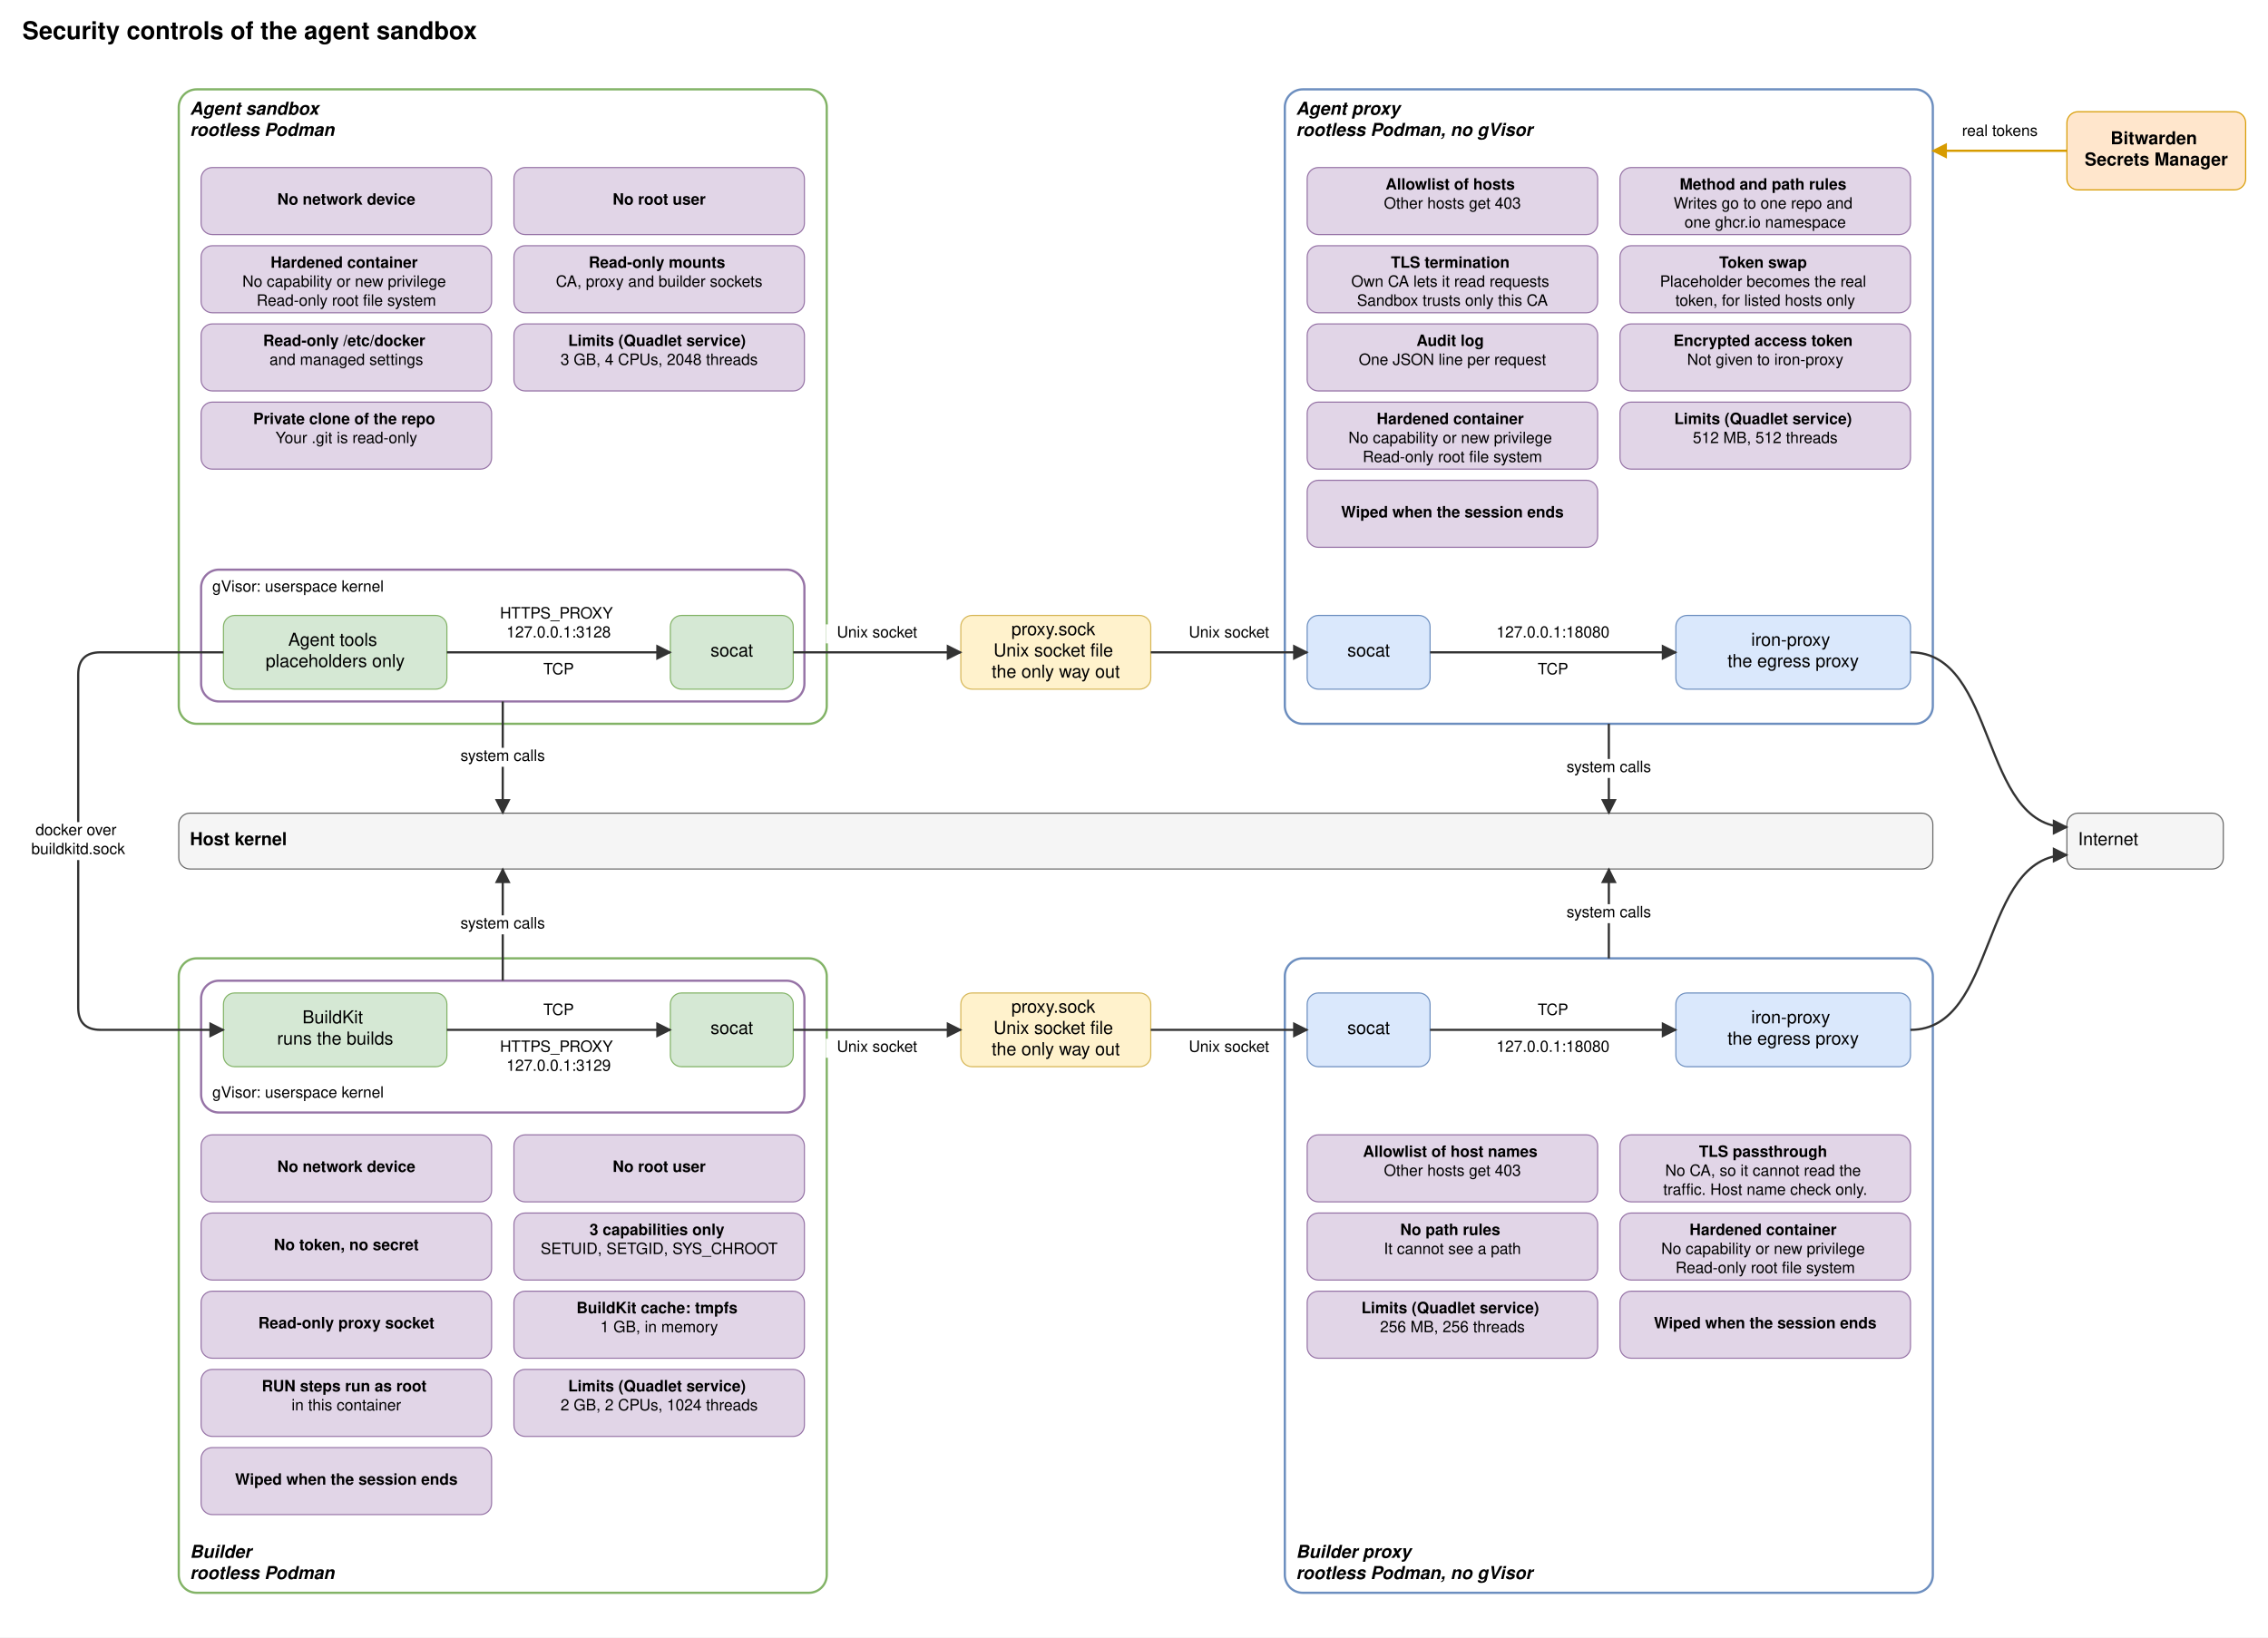
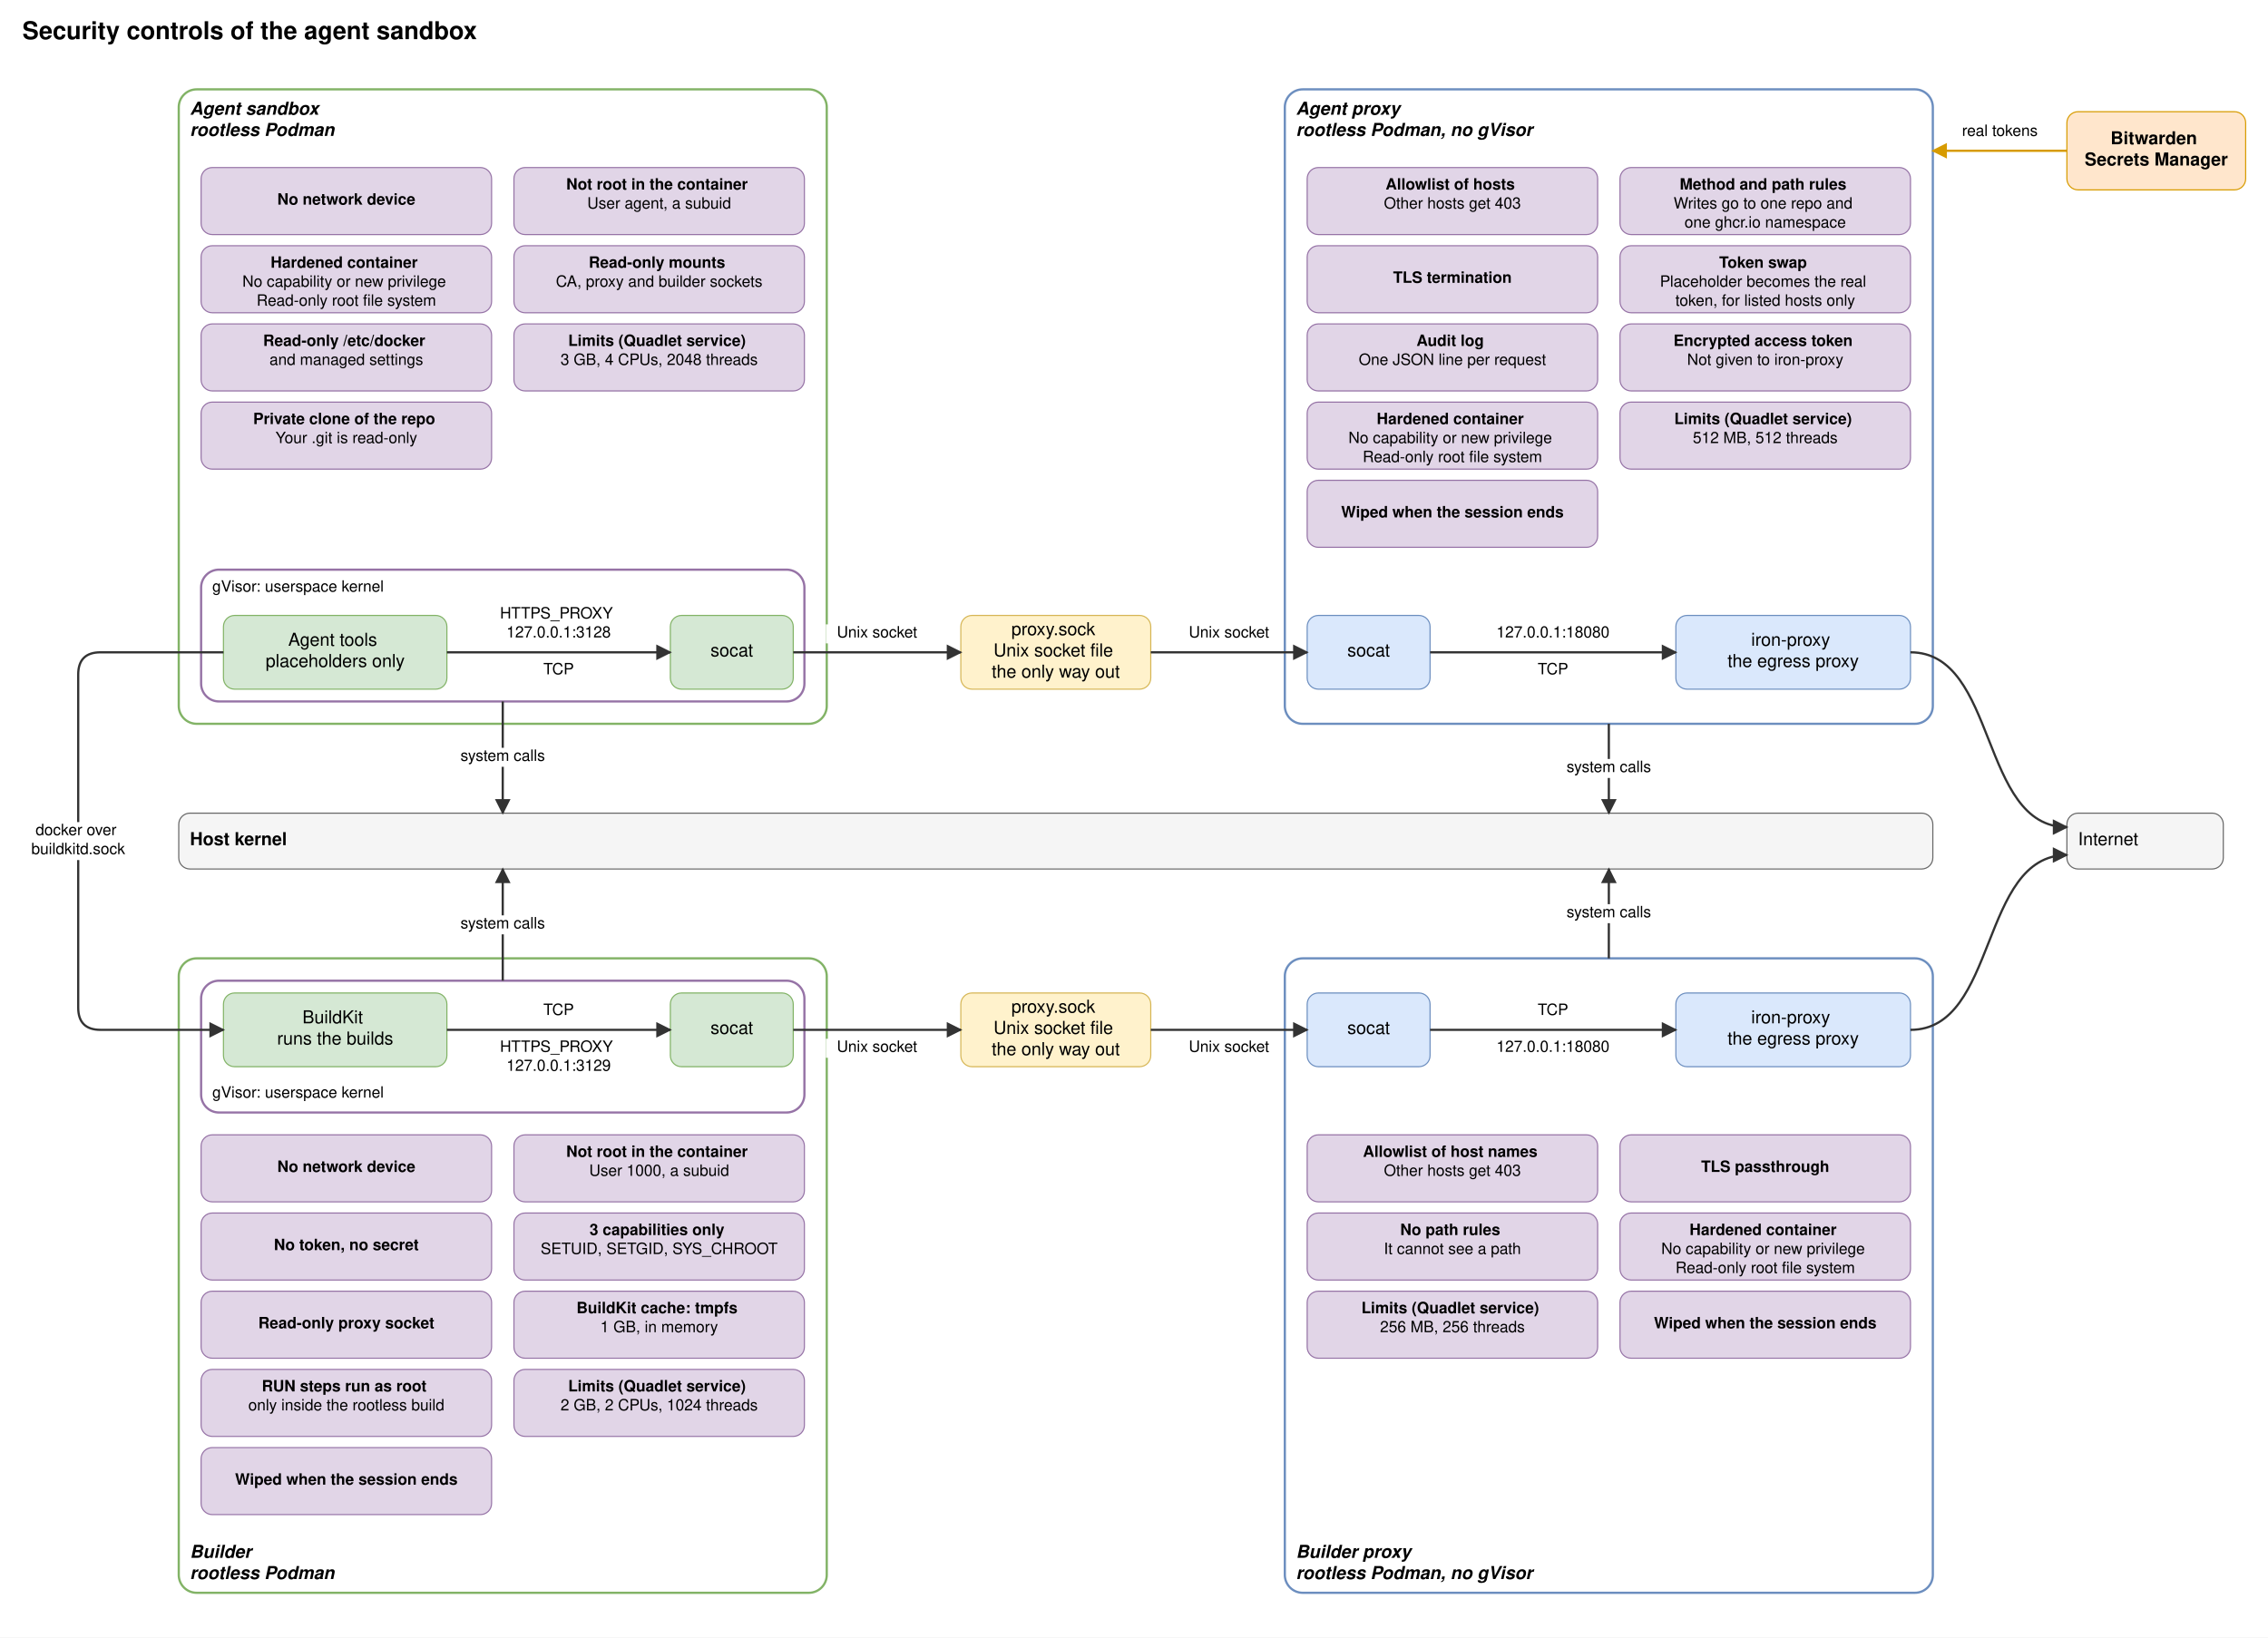
<svg xmlns="http://www.w3.org/2000/svg" width="2030" height="1466" viewBox="0 0 2030 1466" font-family="Helvetica, Arial, sans-serif" fill="#000000">
  <defs>
    <marker id="a-dark" viewBox="0 0 10 10" refX="9" refY="5" markerWidth="7" markerHeight="7" markerUnits="strokeWidth" orient="auto">
      <path d="M0 0 L10 5 L0 10 z" fill="#333333" />
    </marker>
    <marker id="a-orange" viewBox="0 0 10 10" refX="9" refY="5" markerWidth="7" markerHeight="7" markerUnits="strokeWidth" orient="auto">
      <path d="M0 0 L10 5 L0 10 z" fill="#d79b00" />
    </marker>
  </defs>
  <rect width="2030" height="1466" fill="#ffffff" />
  <text x="20" y="30" dominant-baseline="central" font-size="22" font-weight="bold">Security controls of the agent sandbox</text>
  <rect x="1150" y="80" width="580" height="568" rx="16" fill="#ffffff" stroke="#6c8ebf" stroke-width="2" />
  <text x="1160" y="97.5" text-anchor="start" dominant-baseline="central" font-size="16" font-weight="bold" font-style="italic">
    <tspan x="1160" dy="0">Agent proxy</tspan>
    <tspan x="1160" dy="19">rootless Podman, no gVisor</tspan>
  </text>
  <rect x="1170" y="551" width="110" height="66" rx="10" fill="#dae8fc" stroke="#6c8ebf" stroke-width="1" />
  <text x="1225.0" y="584.0" text-anchor="middle" dominant-baseline="central" font-size="16">
    <tspan x="1225.0" dy="0">socat</tspan>
  </text>
  <rect x="1170" y="150" width="260" height="60" rx="10" fill="#e1d5e7" stroke="#9673a6" stroke-width="1" />
  <text x="1300.0" y="166.5" text-anchor="middle" dominant-baseline="central" font-size="14">
    <tspan x="1300.0" dy="0" font-weight="bold">Allowlist of hosts</tspan>
    <tspan x="1300.0" dy="17">Other hosts get 403</tspan>
  </text>
  <rect x="1450" y="150" width="260" height="60" rx="10" fill="#e1d5e7" stroke="#9673a6" stroke-width="1" />
  <text x="1580.0" y="166.5" text-anchor="middle" dominant-baseline="central" font-size="14">
    <tspan x="1580.0" dy="0" font-weight="bold">Method and path rules</tspan>
    <tspan x="1580.0" dy="17">Writes go to one repo and</tspan>
    <tspan x="1580.0" dy="17">one ghcr.io namespace</tspan>
  </text>
  <rect x="1170" y="220" width="260" height="60" rx="10" fill="#e1d5e7" stroke="#9673a6" stroke-width="1" />
-   <text x="1300.0" y="236.5" text-anchor="middle" dominant-baseline="central" font-size="14">
+   <text x="1300.0" y="250.0" text-anchor="middle" dominant-baseline="central" font-size="14">
    <tspan x="1300.0" dy="0" font-weight="bold">TLS termination</tspan>
-     <tspan x="1300.0" dy="17">Own CA lets it read requests</tspan>
-     <tspan x="1300.0" dy="17">Sandbox trusts only this CA</tspan>
  </text>
  <rect x="1450" y="220" width="260" height="60" rx="10" fill="#e1d5e7" stroke="#9673a6" stroke-width="1" />
  <text x="1580.0" y="236.5" text-anchor="middle" dominant-baseline="central" font-size="14">
    <tspan x="1580.0" dy="0" font-weight="bold">Token swap</tspan>
    <tspan x="1580.0" dy="17">Placeholder becomes the real</tspan>
    <tspan x="1580.0" dy="17">token, for listed hosts only</tspan>
  </text>
  <rect x="1170" y="290" width="260" height="60" rx="10" fill="#e1d5e7" stroke="#9673a6" stroke-width="1" />
  <text x="1300.0" y="306.5" text-anchor="middle" dominant-baseline="central" font-size="14">
    <tspan x="1300.0" dy="0" font-weight="bold">Audit log</tspan>
    <tspan x="1300.0" dy="17">One JSON line per request</tspan>
  </text>
  <rect x="1450" y="290" width="260" height="60" rx="10" fill="#e1d5e7" stroke="#9673a6" stroke-width="1" />
  <text x="1580.0" y="306.5" text-anchor="middle" dominant-baseline="central" font-size="14">
    <tspan x="1580.0" dy="0" font-weight="bold">Encrypted access token</tspan>
    <tspan x="1580.0" dy="17">Not given to iron-proxy</tspan>
  </text>
  <rect x="1170" y="360" width="260" height="60" rx="10" fill="#e1d5e7" stroke="#9673a6" stroke-width="1" />
  <text x="1300.0" y="376.5" text-anchor="middle" dominant-baseline="central" font-size="14">
    <tspan x="1300.0" dy="0" font-weight="bold">Hardened container</tspan>
    <tspan x="1300.0" dy="17">No capability or new privilege</tspan>
    <tspan x="1300.0" dy="17">Read-only root file system</tspan>
  </text>
  <rect x="1450" y="360" width="260" height="60" rx="10" fill="#e1d5e7" stroke="#9673a6" stroke-width="1" />
  <text x="1580.0" y="376.5" text-anchor="middle" dominant-baseline="central" font-size="14">
    <tspan x="1580.0" dy="0" font-weight="bold">Limits (Quadlet service)</tspan>
    <tspan x="1580.0" dy="17">512 MB, 512 threads</tspan>
  </text>
  <rect x="1170" y="430" width="260" height="60" rx="10" fill="#e1d5e7" stroke="#9673a6" stroke-width="1" />
  <text x="1300.0" y="460.0" text-anchor="middle" dominant-baseline="central" font-size="14">
    <tspan x="1300.0" dy="0" font-weight="bold">Wiped when the session ends</tspan>
  </text>
  <rect x="1500" y="551" width="210" height="66" rx="10" fill="#dae8fc" stroke="#6c8ebf" stroke-width="1" />
  <text x="1605.0" y="574.5" text-anchor="middle" dominant-baseline="central" font-size="16">
    <tspan x="1605.0" dy="0">iron-proxy</tspan>
    <tspan x="1605.0" dy="19">the egress proxy</tspan>
  </text>
  <rect x="1150" y="858" width="580" height="568" rx="16" fill="#ffffff" stroke="#6c8ebf" stroke-width="2" />
  <text x="1160" y="1389.5" text-anchor="start" dominant-baseline="central" font-size="16" font-weight="bold" font-style="italic">
    <tspan x="1160" dy="0">Builder proxy</tspan>
    <tspan x="1160" dy="19">rootless Podman, no gVisor</tspan>
  </text>
  <rect x="1170" y="889" width="110" height="66" rx="10" fill="#dae8fc" stroke="#6c8ebf" stroke-width="1" />
  <text x="1225.0" y="922.0" text-anchor="middle" dominant-baseline="central" font-size="16">
    <tspan x="1225.0" dy="0">socat</tspan>
  </text>
  <rect x="1170" y="1016" width="260" height="60" rx="10" fill="#e1d5e7" stroke="#9673a6" stroke-width="1" />
  <text x="1300.0" y="1032.5" text-anchor="middle" dominant-baseline="central" font-size="14">
    <tspan x="1300.0" dy="0" font-weight="bold">Allowlist of host names</tspan>
    <tspan x="1300.0" dy="17">Other hosts get 403</tspan>
  </text>
  <rect x="1450" y="1016" width="260" height="60" rx="10" fill="#e1d5e7" stroke="#9673a6" stroke-width="1" />
-   <text x="1580.0" y="1032.5" text-anchor="middle" dominant-baseline="central" font-size="14">
+   <text x="1580.0" y="1046.0" text-anchor="middle" dominant-baseline="central" font-size="14">
    <tspan x="1580.0" dy="0" font-weight="bold">TLS passthrough</tspan>
-     <tspan x="1580.0" dy="17">No CA, so it cannot read the</tspan>
-     <tspan x="1580.0" dy="17">traffic. Host name check only.</tspan>
  </text>
  <rect x="1170" y="1086" width="260" height="60" rx="10" fill="#e1d5e7" stroke="#9673a6" stroke-width="1" />
  <text x="1300.0" y="1102.5" text-anchor="middle" dominant-baseline="central" font-size="14">
    <tspan x="1300.0" dy="0" font-weight="bold">No path rules</tspan>
    <tspan x="1300.0" dy="17">It cannot see a path</tspan>
  </text>
  <rect x="1450" y="1086" width="260" height="60" rx="10" fill="#e1d5e7" stroke="#9673a6" stroke-width="1" />
  <text x="1580.0" y="1102.5" text-anchor="middle" dominant-baseline="central" font-size="14">
    <tspan x="1580.0" dy="0" font-weight="bold">Hardened container</tspan>
    <tspan x="1580.0" dy="17">No capability or new privilege</tspan>
    <tspan x="1580.0" dy="17">Read-only root file system</tspan>
  </text>
  <rect x="1170" y="1156" width="260" height="60" rx="10" fill="#e1d5e7" stroke="#9673a6" stroke-width="1" />
  <text x="1300.0" y="1172.5" text-anchor="middle" dominant-baseline="central" font-size="14">
    <tspan x="1300.0" dy="0" font-weight="bold">Limits (Quadlet service)</tspan>
    <tspan x="1300.0" dy="17">256 MB, 256 threads</tspan>
  </text>
  <rect x="1450" y="1156" width="260" height="60" rx="10" fill="#e1d5e7" stroke="#9673a6" stroke-width="1" />
  <text x="1580.0" y="1186.0" text-anchor="middle" dominant-baseline="central" font-size="14">
    <tspan x="1580.0" dy="0" font-weight="bold">Wiped when the session ends</tspan>
  </text>
  <rect x="1500" y="889" width="210" height="66" rx="10" fill="#dae8fc" stroke="#6c8ebf" stroke-width="1" />
  <text x="1605.0" y="912.5" text-anchor="middle" dominant-baseline="central" font-size="16">
    <tspan x="1605.0" dy="0">iron-proxy</tspan>
    <tspan x="1605.0" dy="19">the egress proxy</tspan>
  </text>
  <rect x="160" y="80" width="580" height="568" rx="16" fill="#ffffff" stroke="#82b366" stroke-width="2" />
  <text x="170" y="97.5" text-anchor="start" dominant-baseline="central" font-size="16" font-weight="bold" font-style="italic">
    <tspan x="170" dy="0">Agent sandbox</tspan>
    <tspan x="170" dy="19">rootless Podman</tspan>
  </text>
  <rect x="180" y="510" width="540" height="118" rx="16" fill="#ffffff" stroke="#9673a6" stroke-width="2" />
  <text x="190" y="526.5" text-anchor="start" dominant-baseline="central" font-size="14">
    <tspan x="190" dy="0">gVisor: userspace kernel</tspan>
  </text>
  <rect x="180" y="150" width="260" height="60" rx="10" fill="#e1d5e7" stroke="#9673a6" stroke-width="1" />
  <text x="310.0" y="180.0" text-anchor="middle" dominant-baseline="central" font-size="14">
    <tspan x="310.0" dy="0" font-weight="bold">No network device</tspan>
  </text>
  <rect x="460" y="150" width="260" height="60" rx="10" fill="#e1d5e7" stroke="#9673a6" stroke-width="1" />
-   <text x="590.0" y="180.0" text-anchor="middle" dominant-baseline="central" font-size="14">
-     <tspan x="590.0" dy="0" font-weight="bold">No root user</tspan>
+   <text x="590.0" y="166.5" text-anchor="middle" dominant-baseline="central" font-size="14">
+     <tspan x="590.0" dy="0" font-weight="bold">Not root in the container</tspan>
+     <tspan x="590.0" dy="17">User agent, a subuid</tspan>
  </text>
  <rect x="180" y="220" width="260" height="60" rx="10" fill="#e1d5e7" stroke="#9673a6" stroke-width="1" />
  <text x="310.0" y="236.5" text-anchor="middle" dominant-baseline="central" font-size="14">
    <tspan x="310.0" dy="0" font-weight="bold">Hardened container</tspan>
    <tspan x="310.0" dy="17">No capability or new privilege</tspan>
    <tspan x="310.0" dy="17">Read-only root file system</tspan>
  </text>
  <rect x="460" y="220" width="260" height="60" rx="10" fill="#e1d5e7" stroke="#9673a6" stroke-width="1" />
  <text x="590.0" y="236.5" text-anchor="middle" dominant-baseline="central" font-size="14">
    <tspan x="590.0" dy="0" font-weight="bold">Read-only mounts</tspan>
    <tspan x="590.0" dy="17">CA, proxy and builder sockets</tspan>
  </text>
  <rect x="180" y="290" width="260" height="60" rx="10" fill="#e1d5e7" stroke="#9673a6" stroke-width="1" />
  <text x="310.0" y="306.5" text-anchor="middle" dominant-baseline="central" font-size="14">
    <tspan x="310.0" dy="0" font-weight="bold">Read-only /etc/docker</tspan>
    <tspan x="310.0" dy="17">and managed settings</tspan>
  </text>
  <rect x="460" y="290" width="260" height="60" rx="10" fill="#e1d5e7" stroke="#9673a6" stroke-width="1" />
  <text x="590.0" y="306.5" text-anchor="middle" dominant-baseline="central" font-size="14">
    <tspan x="590.0" dy="0" font-weight="bold">Limits (Quadlet service)</tspan>
    <tspan x="590.0" dy="17">3 GB, 4 CPUs, 2048 threads</tspan>
  </text>
  <rect x="180" y="360" width="260" height="60" rx="10" fill="#e1d5e7" stroke="#9673a6" stroke-width="1" />
  <text x="310.0" y="376.5" text-anchor="middle" dominant-baseline="central" font-size="14">
    <tspan x="310.0" dy="0" font-weight="bold">Private clone of the repo</tspan>
    <tspan x="310.0" dy="17">Your .git is read-only</tspan>
  </text>
  <rect x="200" y="551" width="200" height="66" rx="10" fill="#d5e8d4" stroke="#82b366" stroke-width="1" />
  <text x="300.0" y="574.5" text-anchor="middle" dominant-baseline="central" font-size="16">
    <tspan x="300.0" dy="0">Agent tools</tspan>
    <tspan x="300.0" dy="19">placeholders only</tspan>
  </text>
  <rect x="600" y="551" width="110" height="66" rx="10" fill="#d5e8d4" stroke="#82b366" stroke-width="1" />
  <text x="655.0" y="584.0" text-anchor="middle" dominant-baseline="central" font-size="16">
    <tspan x="655.0" dy="0">socat</tspan>
  </text>
  <rect x="160" y="858" width="580" height="568" rx="16" fill="#ffffff" stroke="#82b366" stroke-width="2" />
  <text x="170" y="1389.5" text-anchor="start" dominant-baseline="central" font-size="16" font-weight="bold" font-style="italic">
    <tspan x="170" dy="0">Builder</tspan>
    <tspan x="170" dy="19">rootless Podman</tspan>
  </text>
  <rect x="180" y="878" width="540" height="118" rx="16" fill="#ffffff" stroke="#9673a6" stroke-width="2" />
  <text x="190" y="979.5" text-anchor="start" dominant-baseline="central" font-size="14">
    <tspan x="190" dy="0">gVisor: userspace kernel</tspan>
  </text>
  <rect x="180" y="1016" width="260" height="60" rx="10" fill="#e1d5e7" stroke="#9673a6" stroke-width="1" />
  <text x="310.0" y="1046.0" text-anchor="middle" dominant-baseline="central" font-size="14">
    <tspan x="310.0" dy="0" font-weight="bold">No network device</tspan>
  </text>
  <rect x="460" y="1016" width="260" height="60" rx="10" fill="#e1d5e7" stroke="#9673a6" stroke-width="1" />
-   <text x="590.0" y="1046.0" text-anchor="middle" dominant-baseline="central" font-size="14">
-     <tspan x="590.0" dy="0" font-weight="bold">No root user</tspan>
+   <text x="590.0" y="1032.5" text-anchor="middle" dominant-baseline="central" font-size="14">
+     <tspan x="590.0" dy="0" font-weight="bold">Not root in the container</tspan>
+     <tspan x="590.0" dy="17">User 1000, a subuid</tspan>
  </text>
  <rect x="180" y="1086" width="260" height="60" rx="10" fill="#e1d5e7" stroke="#9673a6" stroke-width="1" />
  <text x="310.0" y="1116.0" text-anchor="middle" dominant-baseline="central" font-size="14">
    <tspan x="310.0" dy="0" font-weight="bold">No token, no secret</tspan>
  </text>
  <rect x="460" y="1086" width="260" height="60" rx="10" fill="#e1d5e7" stroke="#9673a6" stroke-width="1" />
  <text x="590.0" y="1102.5" text-anchor="middle" dominant-baseline="central" font-size="14">
    <tspan x="590.0" dy="0" font-weight="bold">3 capabilities only</tspan>
    <tspan x="590.0" dy="17">SETUID, SETGID, SYS_CHROOT</tspan>
  </text>
  <rect x="180" y="1156" width="260" height="60" rx="10" fill="#e1d5e7" stroke="#9673a6" stroke-width="1" />
  <text x="310.0" y="1186.0" text-anchor="middle" dominant-baseline="central" font-size="14">
    <tspan x="310.0" dy="0" font-weight="bold">Read-only proxy socket</tspan>
  </text>
  <rect x="460" y="1156" width="260" height="60" rx="10" fill="#e1d5e7" stroke="#9673a6" stroke-width="1" />
  <text x="590.0" y="1172.5" text-anchor="middle" dominant-baseline="central" font-size="14">
    <tspan x="590.0" dy="0" font-weight="bold">BuildKit cache: tmpfs</tspan>
    <tspan x="590.0" dy="17">1 GB, in memory</tspan>
  </text>
  <rect x="180" y="1226" width="260" height="60" rx="10" fill="#e1d5e7" stroke="#9673a6" stroke-width="1" />
  <text x="310.0" y="1242.5" text-anchor="middle" dominant-baseline="central" font-size="14">
    <tspan x="310.0" dy="0" font-weight="bold">RUN steps run as root</tspan>
-     <tspan x="310.0" dy="17">in this container</tspan>
+     <tspan x="310.0" dy="17">only inside the rootless build</tspan>
  </text>
  <rect x="460" y="1226" width="260" height="60" rx="10" fill="#e1d5e7" stroke="#9673a6" stroke-width="1" />
  <text x="590.0" y="1242.5" text-anchor="middle" dominant-baseline="central" font-size="14">
    <tspan x="590.0" dy="0" font-weight="bold">Limits (Quadlet service)</tspan>
    <tspan x="590.0" dy="17">2 GB, 2 CPUs, 1024 threads</tspan>
  </text>
  <rect x="180" y="1296" width="260" height="60" rx="10" fill="#e1d5e7" stroke="#9673a6" stroke-width="1" />
  <text x="310.0" y="1326.0" text-anchor="middle" dominant-baseline="central" font-size="14">
    <tspan x="310.0" dy="0" font-weight="bold">Wiped when the session ends</tspan>
  </text>
  <rect x="200" y="889" width="200" height="66" rx="10" fill="#d5e8d4" stroke="#82b366" stroke-width="1" />
  <text x="300.0" y="912.5" text-anchor="middle" dominant-baseline="central" font-size="16">
    <tspan x="300.0" dy="0">BuildKit</tspan>
    <tspan x="300.0" dy="19">runs the builds</tspan>
  </text>
  <rect x="600" y="889" width="110" height="66" rx="10" fill="#d5e8d4" stroke="#82b366" stroke-width="1" />
  <text x="655.0" y="922.0" text-anchor="middle" dominant-baseline="central" font-size="16">
    <tspan x="655.0" dy="0">socat</tspan>
  </text>
  <rect x="860" y="551" width="170" height="66" rx="10" fill="#fff2cc" stroke="#d6b656" stroke-width="1" />
  <text x="945.0" y="565.0" text-anchor="middle" dominant-baseline="central" font-size="16">
    <tspan x="945.0" dy="0">proxy.sock</tspan>
    <tspan x="945.0" dy="19">Unix socket file</tspan>
    <tspan x="945.0" dy="19">the only way out</tspan>
  </text>
  <rect x="860" y="889" width="170" height="66" rx="10" fill="#fff2cc" stroke="#d6b656" stroke-width="1" />
  <text x="945.0" y="903.0" text-anchor="middle" dominant-baseline="central" font-size="16">
    <tspan x="945.0" dy="0">proxy.sock</tspan>
    <tspan x="945.0" dy="19">Unix socket file</tspan>
    <tspan x="945.0" dy="19">the only way out</tspan>
  </text>
  <rect x="160" y="728" width="1570" height="50" rx="10" fill="#f5f5f5" stroke="#666666" stroke-width="1" />
  <text x="170" y="753.0" text-anchor="start" dominant-baseline="central" font-size="16" font-weight="bold">
    <tspan x="170" dy="0">Host kernel</tspan>
  </text>
  <rect x="1850" y="100" width="160" height="70" rx="10" fill="#ffe6cc" stroke="#d79b00" stroke-width="1" />
  <text x="1930.0" y="125.5" text-anchor="middle" dominant-baseline="central" font-size="16" font-weight="bold">
    <tspan x="1930.0" dy="0">Bitwarden</tspan>
    <tspan x="1930.0" dy="19">Secrets Manager</tspan>
  </text>
  <rect x="1850" y="728" width="140" height="50" rx="10" fill="#f5f5f5" stroke="#666666" stroke-width="1" />
  <text x="1860" y="753.0" text-anchor="start" dominant-baseline="central" font-size="16">
    <tspan x="1860" dy="0">Internet</tspan>
  </text>
  <path d="M400 584.0 C500.0 584.0 500.0 584.0 600 584.0" fill="none" stroke="#333333" stroke-width="2" marker-end="url(#a-dark)" />
  <rect x="442.8" y="542.0" width="114.4" height="34" fill="#ffffff" />
  <text x="500.0" y="550.5" text-anchor="middle" dominant-baseline="central" font-size="14">
    <tspan x="500.0" dy="0">HTTPS_PROXY</tspan>
    <tspan x="500.0" dy="17">127.0.0.1:3128</tspan>
  </text>
  <rect x="484.6" y="592.0" width="30.8" height="17" fill="#ffffff" />
  <text x="500.0" y="600.5" text-anchor="middle" dominant-baseline="central" font-size="14">
    <tspan x="500.0" dy="0">TCP</tspan>
  </text>
  <path d="M710 584.0 C785.0 584.0 785.0 584.0 860 584.0" fill="none" stroke="#333333" stroke-width="2" marker-end="url(#a-dark)" />
  <rect x="739.2" y="559.0" width="91.6" height="17" fill="#ffffff" />
  <text x="785.0" y="567.5" text-anchor="middle" dominant-baseline="central" font-size="14">
    <tspan x="785.0" dy="0">Unix socket</tspan>
  </text>
  <path d="M1030 584.0 C1100.0 584.0 1100.0 584.0 1170 584.0" fill="none" stroke="#333333" stroke-width="2" marker-end="url(#a-dark)" />
  <rect x="1054.2" y="559.0" width="91.6" height="17" fill="#ffffff" />
  <text x="1100.0" y="567.5" text-anchor="middle" dominant-baseline="central" font-size="14">
    <tspan x="1100.0" dy="0">Unix socket</tspan>
  </text>
  <path d="M1280 584.0 C1390.0 584.0 1390.0 584.0 1500 584.0" fill="none" stroke="#333333" stroke-width="2" marker-end="url(#a-dark)" />
  <rect x="1329.0" y="559.0" width="122.0" height="17" fill="#ffffff" />
  <text x="1390.0" y="567.5" text-anchor="middle" dominant-baseline="central" font-size="14">
    <tspan x="1390.0" dy="0">127.0.0.1:18080</tspan>
  </text>
  <rect x="1374.6" y="592.0" width="30.8" height="17" fill="#ffffff" />
  <text x="1390.0" y="600.5" text-anchor="middle" dominant-baseline="central" font-size="14">
    <tspan x="1390.0" dy="0">TCP</tspan>
  </text>
  <path d="M1710 584.0 C1788.25 584.0 1771.75 740.5 1850 740.5" fill="none" stroke="#333333" stroke-width="2" marker-end="url(#a-dark)" />
  <path d="M1850 135.0 C1790.0 135.0 1790.0 134.982 1730 134.982" fill="none" stroke="#d79b00" stroke-width="2" marker-end="url(#a-orange)" />
  <rect x="1744.2" y="109.991" width="91.6" height="17" fill="#ffffff" />
  <text x="1790.0" y="118.491" text-anchor="middle" dominant-baseline="central" font-size="14">
    <tspan x="1790.0" dy="0">real tokens</tspan>
  </text>
  <path d="M400 922.0 C500.0 922.0 500.0 922.0 600 922.0" fill="none" stroke="#333333" stroke-width="2" marker-end="url(#a-dark)" />
  <rect x="484.6" y="897.0" width="30.8" height="17" fill="#ffffff" />
  <text x="500.0" y="905.5" text-anchor="middle" dominant-baseline="central" font-size="14">
    <tspan x="500.0" dy="0">TCP</tspan>
  </text>
  <rect x="442.8" y="930.0" width="114.4" height="34" fill="#ffffff" />
  <text x="500.0" y="938.5" text-anchor="middle" dominant-baseline="central" font-size="14">
    <tspan x="500.0" dy="0">HTTPS_PROXY</tspan>
    <tspan x="500.0" dy="17">127.0.0.1:3129</tspan>
  </text>
  <path d="M710 922.0 C785.0 922.0 785.0 922.0 860 922.0" fill="none" stroke="#333333" stroke-width="2" marker-end="url(#a-dark)" />
  <rect x="739.2" y="930.0" width="91.6" height="17" fill="#ffffff" />
  <text x="785.0" y="938.5" text-anchor="middle" dominant-baseline="central" font-size="14">
    <tspan x="785.0" dy="0">Unix socket</tspan>
  </text>
  <path d="M1030 922.0 C1100.0 922.0 1100.0 922.0 1170 922.0" fill="none" stroke="#333333" stroke-width="2" marker-end="url(#a-dark)" />
  <rect x="1054.2" y="930.0" width="91.6" height="17" fill="#ffffff" />
  <text x="1100.0" y="938.5" text-anchor="middle" dominant-baseline="central" font-size="14">
    <tspan x="1100.0" dy="0">Unix socket</tspan>
  </text>
  <path d="M1280 922.0 C1390.0 922.0 1390.0 922.0 1500 922.0" fill="none" stroke="#333333" stroke-width="2" marker-end="url(#a-dark)" />
  <rect x="1374.6" y="897.0" width="30.8" height="17" fill="#ffffff" />
  <text x="1390.0" y="905.5" text-anchor="middle" dominant-baseline="central" font-size="14">
    <tspan x="1390.0" dy="0">TCP</tspan>
  </text>
  <rect x="1329.0" y="930.0" width="122.0" height="17" fill="#ffffff" />
  <text x="1390.0" y="938.5" text-anchor="middle" dominant-baseline="central" font-size="14">
    <tspan x="1390.0" dy="0">127.0.0.1:18080</tspan>
  </text>
  <path d="M1710 922.0 C1788.25 922.0 1771.75 765.5 1850 765.5" fill="none" stroke="#333333" stroke-width="2" marker-end="url(#a-dark)" />
  <path d="M200 584.0 L90.0 584.0 Q70 584 70.0 604.0 L70.0 902.0 Q70 922 90.0 922.0 L200 922.0" fill="none" stroke="#333333" stroke-width="2" marker-end="url(#a-dark)" />
  <rect x="12.8" y="736.0" width="114.4" height="34" fill="#ffffff" />
  <text x="70.0" y="744.5" text-anchor="middle" dominant-baseline="central" font-size="14">
    <tspan x="70.0" dy="0">docker over</tspan>
    <tspan x="70.0" dy="17">buildkitd.sock</tspan>
  </text>
  <path d="M450.0 628 C450.0 678.0 449.979 678.0 449.979 728" fill="none" stroke="#333333" stroke-width="2" marker-end="url(#a-dark)" />
  <rect x="400.389" y="669.5" width="99.2" height="17" fill="#ffffff" />
  <text x="449.989" y="678.0" text-anchor="middle" dominant-baseline="central" font-size="14">
    <tspan x="449.989" dy="0">system calls</tspan>
  </text>
  <path d="M450.0 878 C450.0 828.0 449.979 828.0 449.979 778" fill="none" stroke="#333333" stroke-width="2" marker-end="url(#a-dark)" />
  <rect x="400.389" y="819.5" width="99.2" height="17" fill="#ffffff" />
  <text x="449.989" y="828.0" text-anchor="middle" dominant-baseline="central" font-size="14">
    <tspan x="449.989" dy="0">system calls</tspan>
  </text>
  <path d="M1440.0 648 C1440.0 688.0 1440.021 688.0 1440.021 728" fill="none" stroke="#333333" stroke-width="2" marker-end="url(#a-dark)" />
  <rect x="1390.411" y="679.5" width="99.2" height="17" fill="#ffffff" />
  <text x="1440.011" y="688.0" text-anchor="middle" dominant-baseline="central" font-size="14">
    <tspan x="1440.011" dy="0">system calls</tspan>
  </text>
  <path d="M1440.0 858 C1440.0 818.0 1440.021 818.0 1440.021 778" fill="none" stroke="#333333" stroke-width="2" marker-end="url(#a-dark)" />
  <rect x="1390.411" y="809.5" width="99.2" height="17" fill="#ffffff" />
  <text x="1440.011" y="818.0" text-anchor="middle" dominant-baseline="central" font-size="14">
    <tspan x="1440.011" dy="0">system calls</tspan>
  </text>
</svg>
